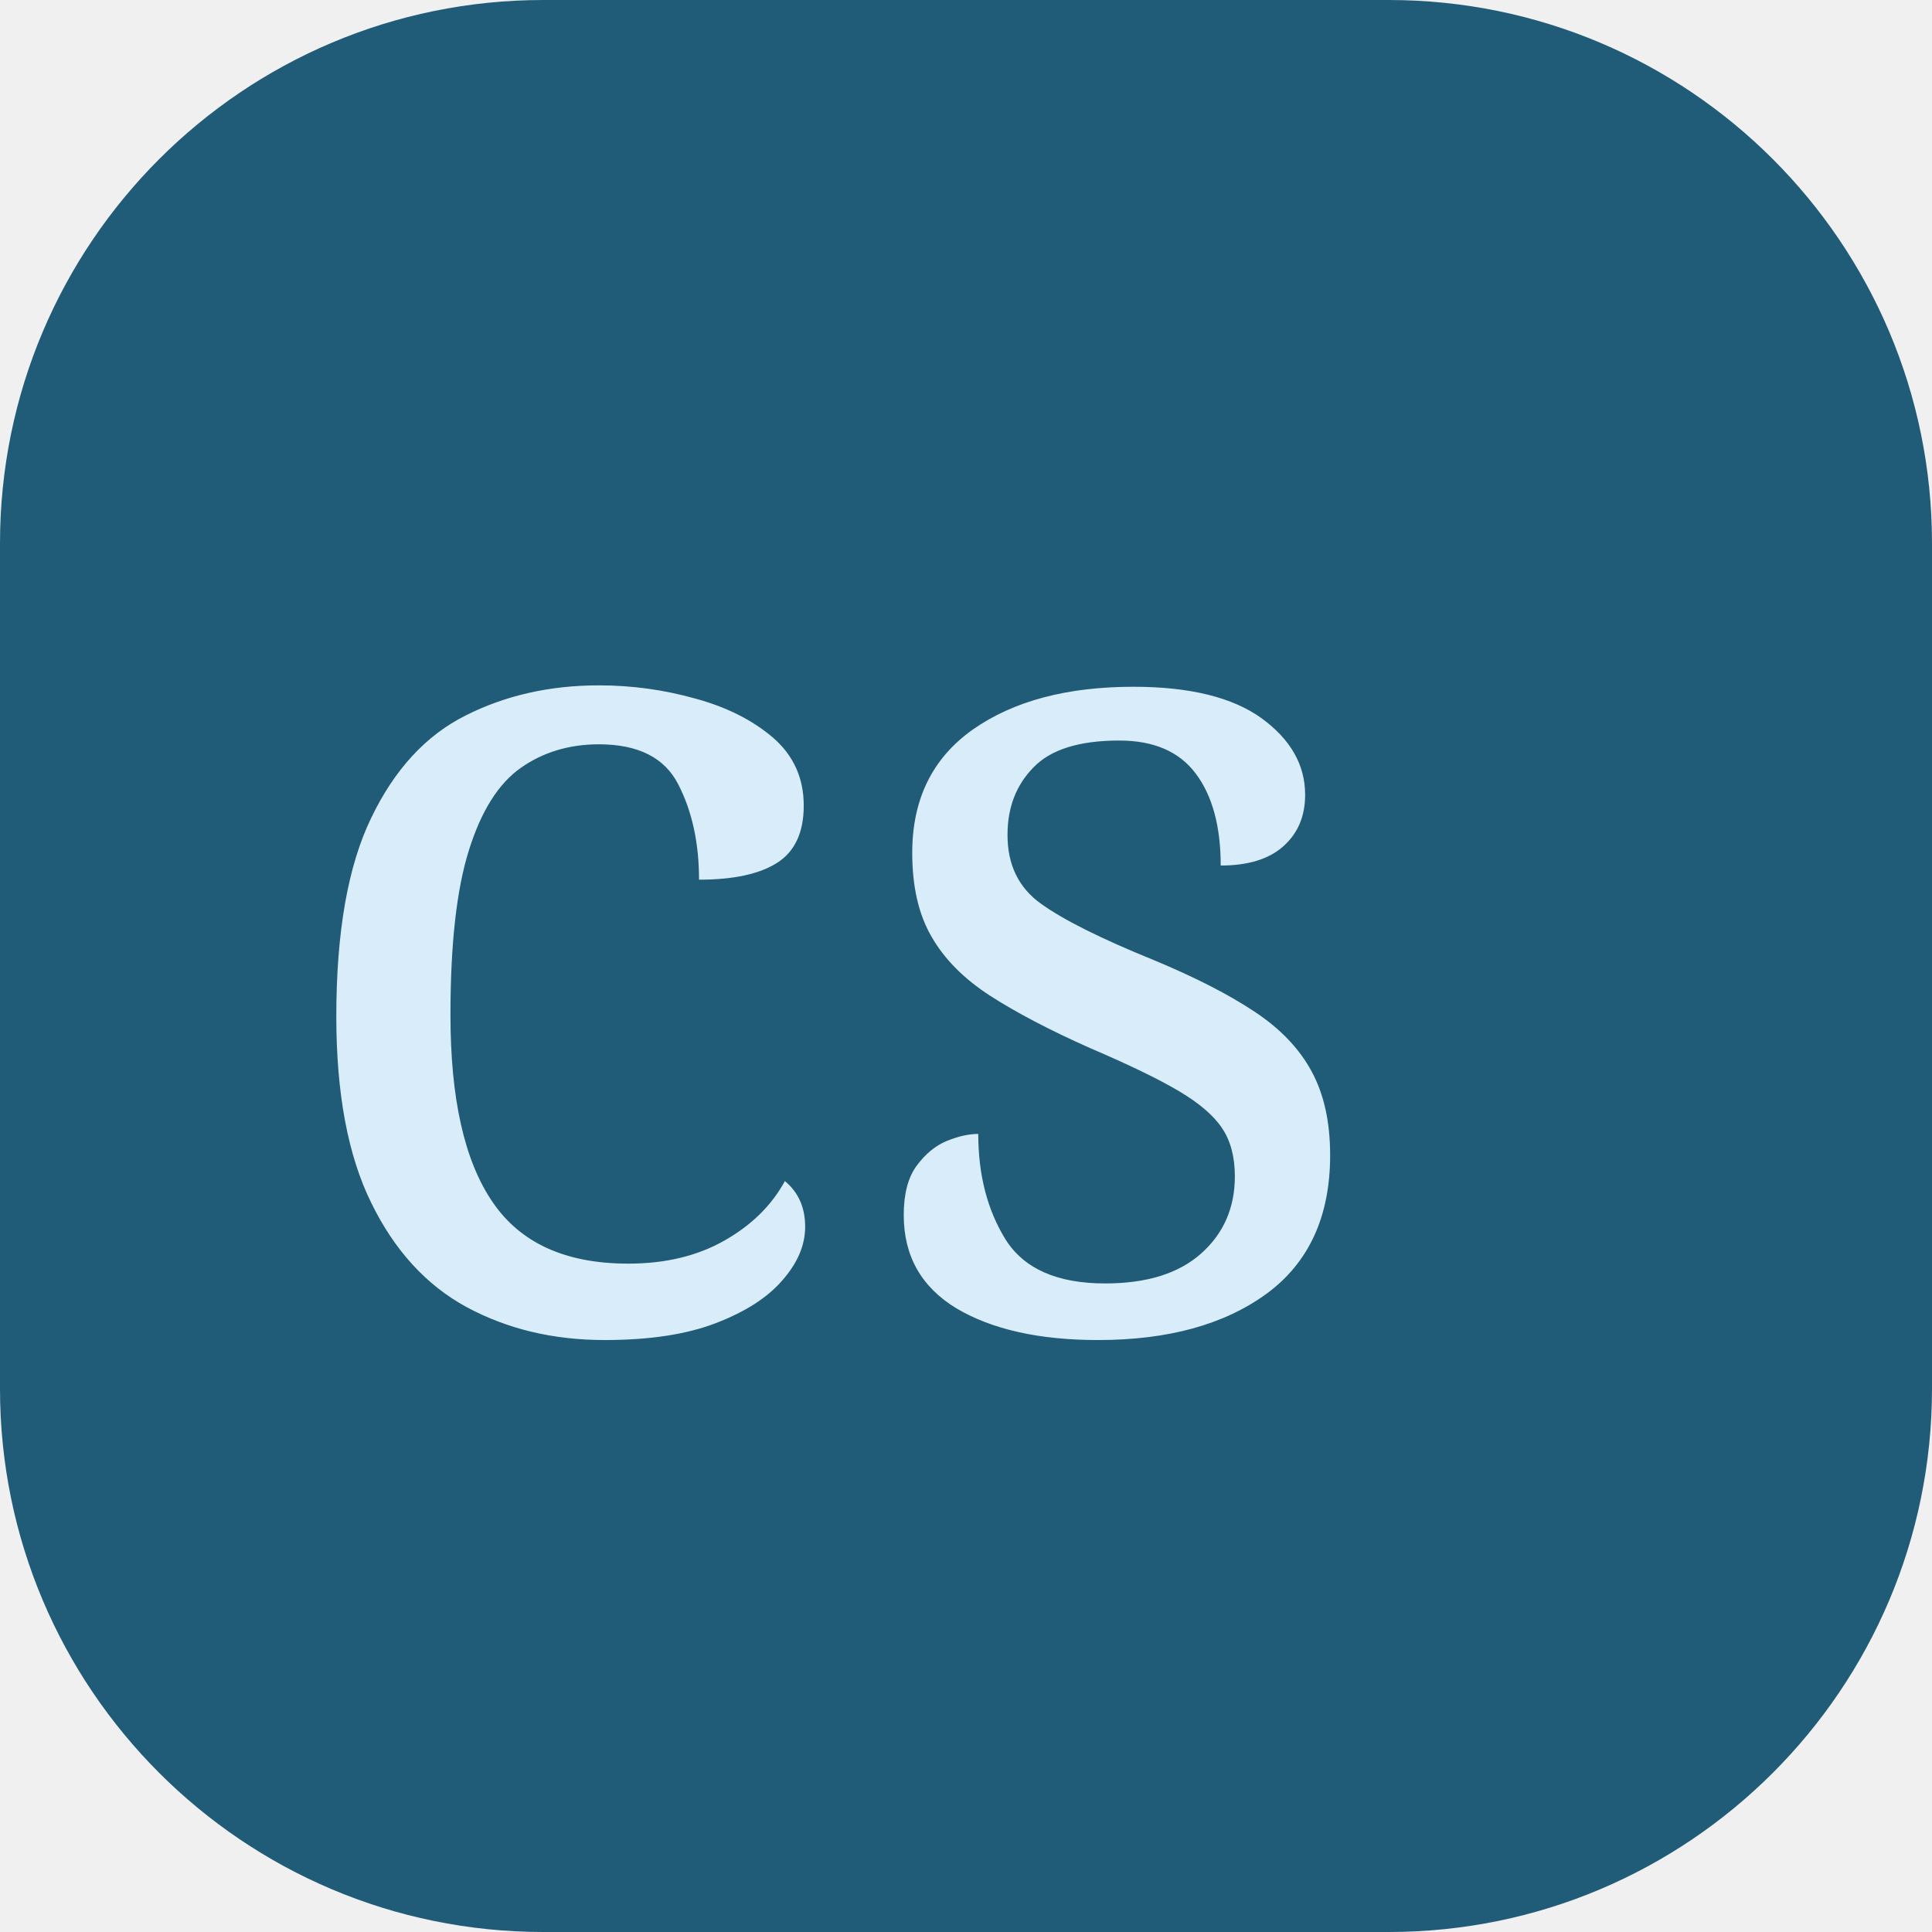
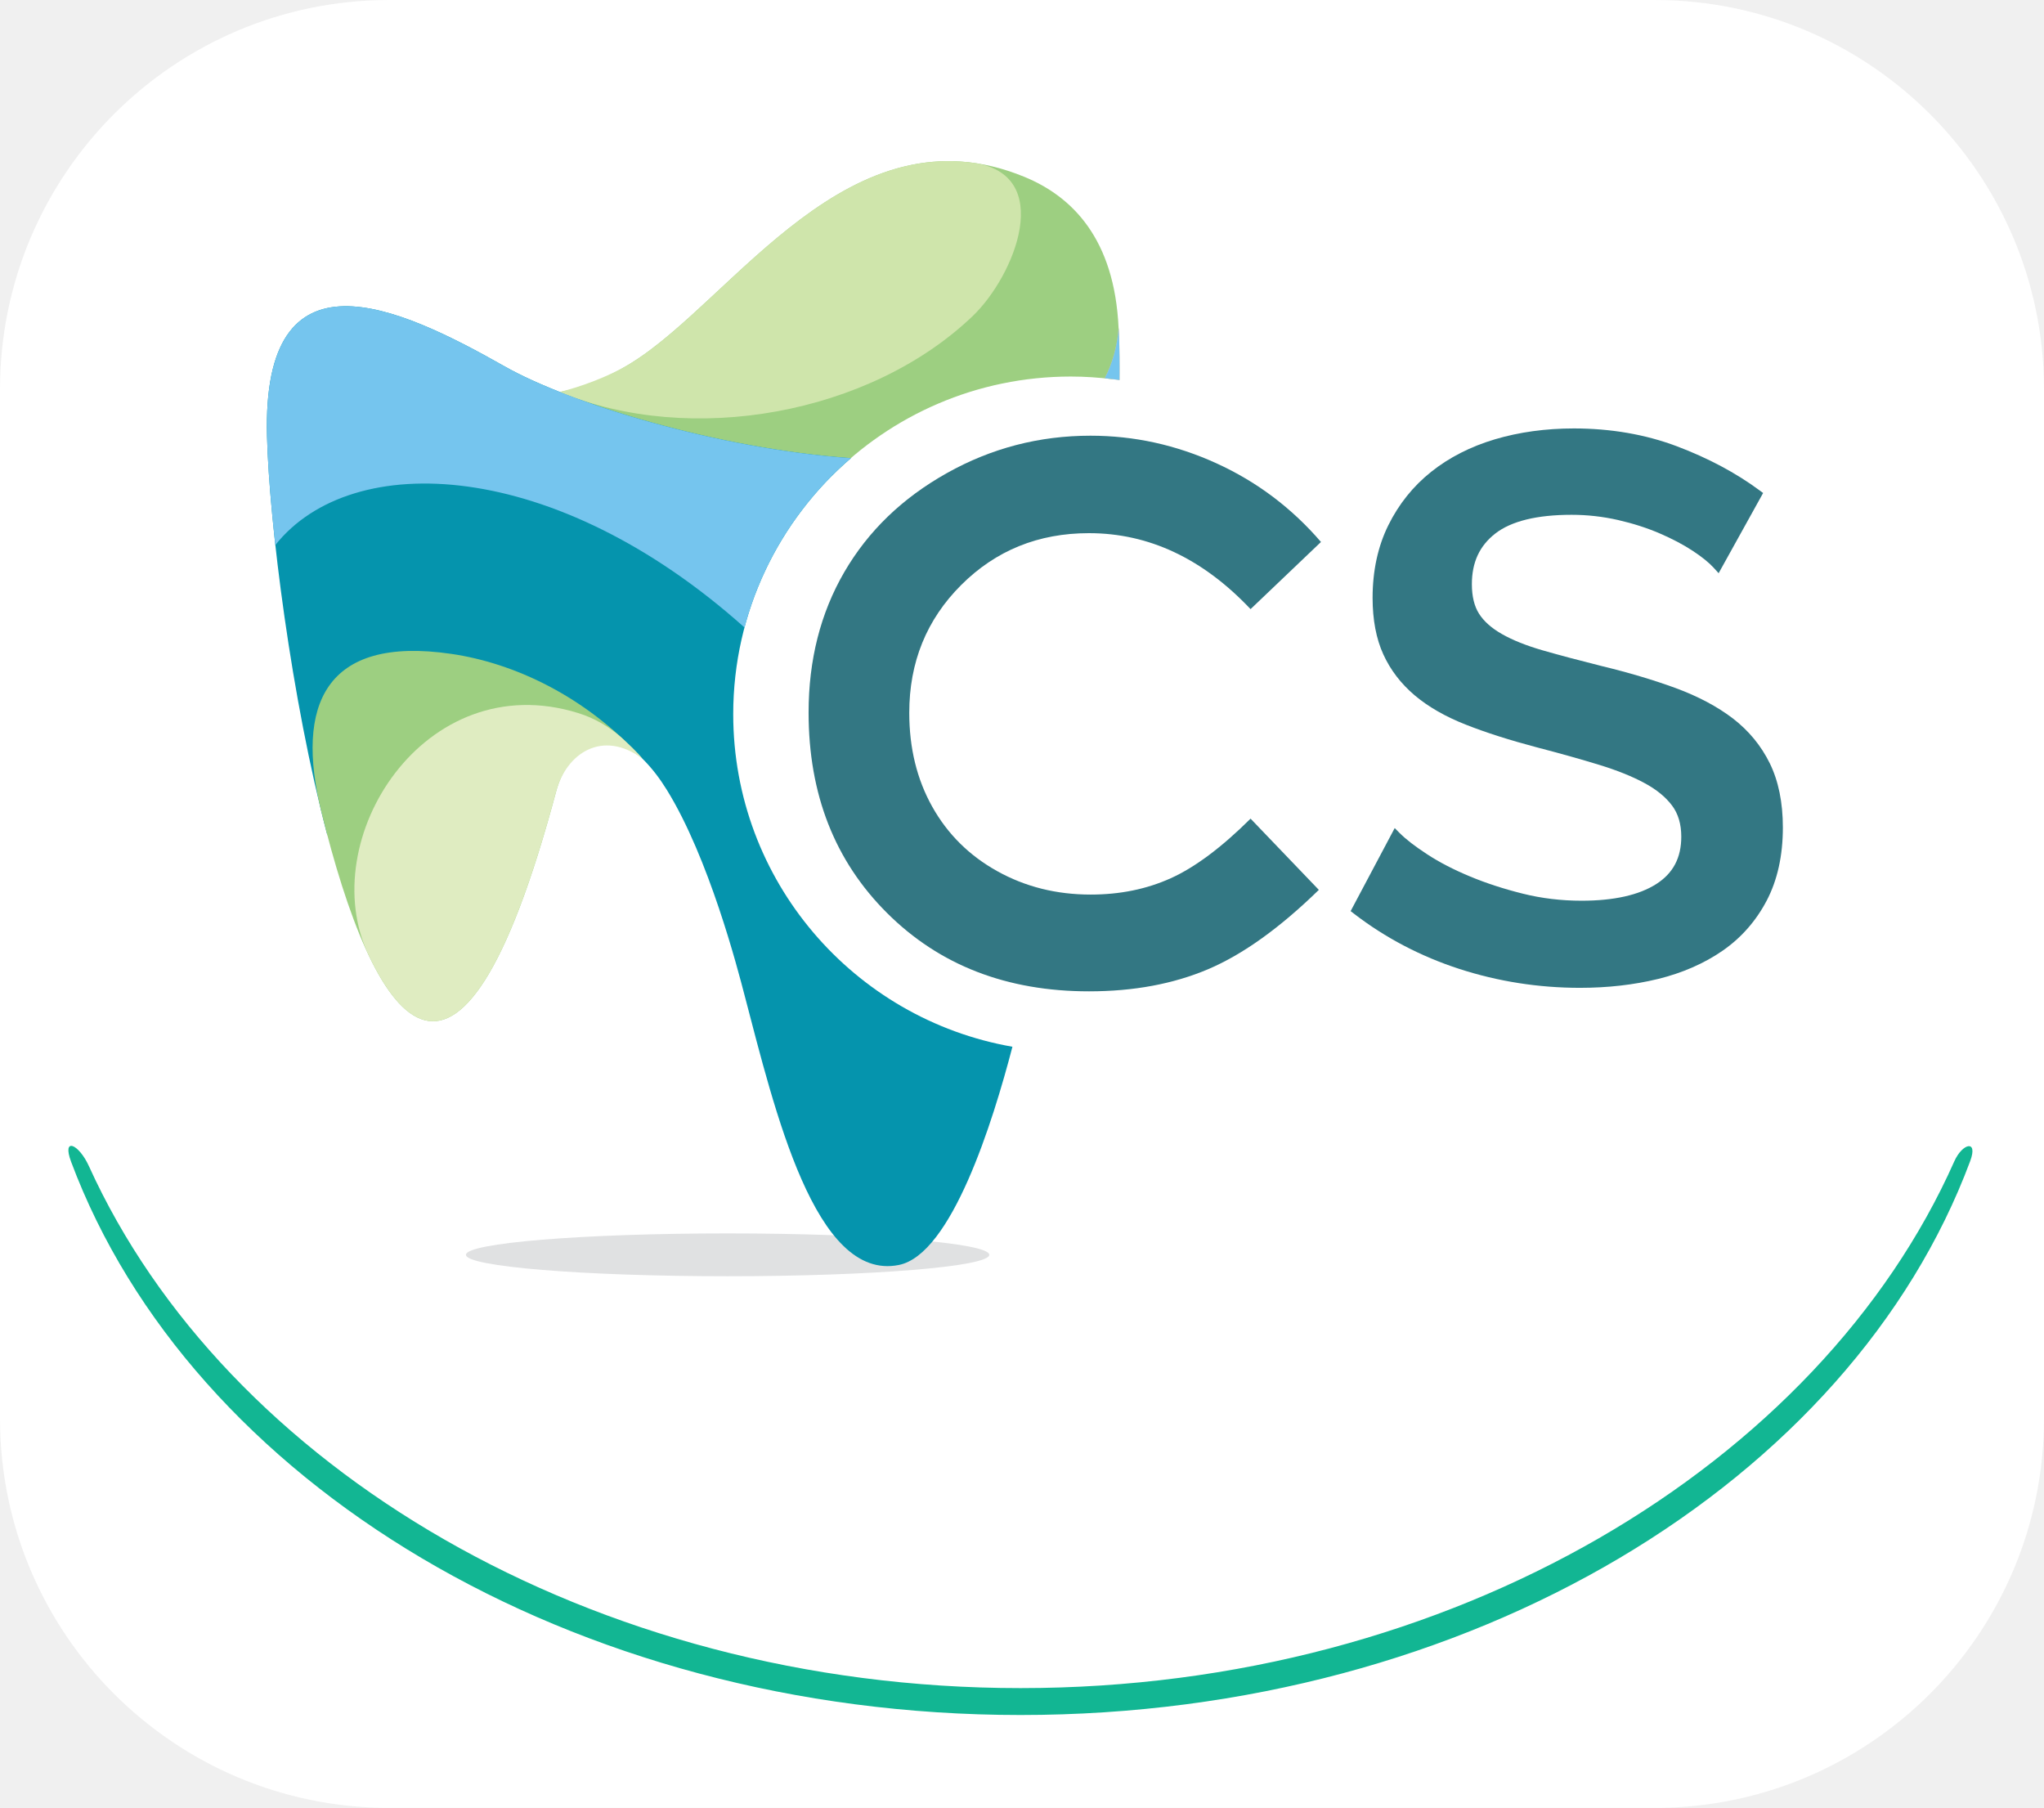
- <svg xmlns="http://www.w3.org/2000/svg" viewBox="0 0 64 64">
-   <rect width="64" height="64" rx="18" fill="#205b78" />
-   <text x="9" y="44" font-family="Georgia" font-size="39" fill="#d8edf9">cs</text>
+ <svg xmlns="http://www.w3.org/2000/svg" viewBox="20 18 73.5 65" role="img" aria-label="Cuidar e Sorrir Odontologia">
+   <rect x="20" y="18" width="73.5" height="65" rx="14" fill="#ffffff" />
+   <path transform="matrix(1,0,0,-1,0,113.3858)" d="M46.164 51.041C40.967 51.041 36.755 50.697 36.755 50.271 36.755 49.847 40.967 49.501 46.164 49.501 51.361 49.501 55.573 49.847 55.573 50.271 55.573 50.697 51.361 51.041 46.164 51.041" fill="#e0e1e2" fill-rule="evenodd" />
+   <path transform="matrix(1,0,0,-1,0,113.3858)" d="M58.507 81.848C59.014 81.848 59.513 81.813 60.005 81.753 60.176 82.293 60.254 82.904 60.223 83.591 60.078 86.802 58.554 88.323 56.832 89.029 50.543 91.61 46.383 84.616 42.702 82.337 40.097 80.724 38.019 81.075 36.43 81.842 39.339 80.355 44.866 78.665 49.861 78.229 52.063 80.463 55.122 81.848 58.507 81.848" fill="#9dcf81" fill-rule="evenodd" />
+   <path transform="matrix(1,0,0,-1,0,113.3858)" d="M60.258 81.721C60.263 82.298 60.26 82.862 60.235 83.396L60.224 83.591C60.17 82.903 59.995 82.306 59.721 81.787 59.902 81.77 60.08 81.747 60.258 81.721" fill="#fdc48b" fill-rule="evenodd" />
+   <path transform="matrix(1,0,0,-1,0,113.3858)" d="M46.366 69.708C46.366 73.39 48.008 76.687 50.597 78.914 45.773 79.255 40.477 80.894 38.144 82.214 34.313 84.383 29.416 86.649 29.601 79.699 29.683 76.6 30.473 70.256 31.775 65.344 31.846 67.071 29.733 72.227 36.51 71.246 38.635 70.939 41.414 69.788 43.1 68.111 43.454 67.76 43.734 67.382 43.978 66.988 45.495 64.536 46.524 60.559 46.77 59.617 47.862 55.459 49.308 49.302 52.321 49.906 54.217 50.286 55.701 55.048 56.406 57.752 50.703 58.748 46.366 63.719 46.366 69.708" fill="#0594ad" fill-rule="evenodd" />
+   <path transform="matrix(1,0,0,-1,0,113.3858)" d="M54.976 89.535C49.702 90.236 46.009 84.384 42.703 82.337 41.907 81.844 40.827 81.464 40.128 81.293 44.838 79.331 51.278 80.485 54.974 84.02 56.502 85.481 57.964 89.139 54.976 89.535" fill="#cfe5ab" fill-rule="evenodd" />
+   <path transform="matrix(1,0,0,-1,0,113.3858)" d="M36.227 71.877C31.663 72.544 30.624 70.011 31.549 66.229 33.405 58.639 36.442 53.637 39.999 66.934 40.373 68.334 41.583 69.359 43.1 68.111 41.038 70.369 38.471 71.55 36.227 71.877" fill="#9dcf81" fill-rule="evenodd" />
+   <path transform="matrix(1,0,0,-1,0,113.3858)" d="M42.367 68.85C41.909 69.258 41.38 69.567 40.788 69.75 35.268 71.462 31.284 65.197 33.255 61.047 35.046 57.274 37.382 57.15 39.999 66.934 40.361 68.288 41.652 69.178 43.101 68.112 42.919 68.34 42.589 68.645 42.367 68.85" fill="#dfecc1" fill-rule="evenodd" />
+   <path transform="matrix(1,0,0,-1,0,113.3858)" d="M83.639 67.944C83.327 68.577 82.881 69.118 82.314 69.554 81.755 69.982 81.062 70.35 80.256 70.647 79.459 70.939 78.556 71.208 77.571 71.445 76.773 71.645 76.067 71.833 75.472 72.004 74.886 72.173 74.394 72.369 74.009 72.589 73.636 72.8 73.359 73.046 73.185 73.32 73.013 73.589 72.927 73.947 72.927 74.383 72.927 75.168 73.203 75.763 73.771 76.205 74.346 76.651 75.269 76.877 76.514 76.877 77.079 76.877 77.64 76.813 78.182 76.69 78.724 76.566 79.229 76.403 79.682 76.208 80.134 76.013 80.534 75.802 80.869 75.581 81.201 75.363 81.456 75.156 81.627 74.968L81.8 74.777 83.4 77.661 83.268 77.758C82.421 78.385 81.421 78.917 80.298 79.341 79.17 79.766 77.925 79.982 76.597 79.982 75.581 79.982 74.625 79.85 73.754 79.591 72.879 79.33 72.108 78.937 71.464 78.423 70.816 77.907 70.298 77.261 69.923 76.502 69.547 75.742 69.357 74.863 69.357 73.89 69.357 73.101 69.487 72.418 69.743 71.859 69.999 71.297 70.379 70.802 70.872 70.385 71.359 69.974 71.979 69.618 72.715 69.33 73.437 69.045 74.294 68.772 75.264 68.516 76.098 68.299 76.85 68.088 77.499 67.889 78.141 67.693 78.69 67.472 79.133 67.233 79.563 67.002 79.897 66.729 80.125 66.424 80.346 66.131 80.457 65.754 80.457 65.305 80.457 64.545 80.164 63.989 79.558 63.602 78.936 63.205 78.032 63.002 76.87 63.002 76.139 63.002 75.428 63.088 74.754 63.257 74.075 63.426 73.435 63.634 72.854 63.877 72.273 64.118 71.76 64.384 71.325 64.668 70.891 64.95 70.556 65.209 70.329 65.436L70.152 65.614 68.567 62.628 68.691 62.533C69.814 61.668 71.089 61 72.479 60.549 73.867 60.099 75.325 59.87 76.815 59.87 77.808 59.87 78.752 59.977 79.621 60.189 80.495 60.404 81.275 60.744 81.937 61.201 82.607 61.663 83.142 62.27 83.528 63.005 83.914 63.74 84.11 64.624 84.11 65.634 84.11 66.532 83.951 67.31 83.639 67.944" fill="#337783" />
+   <path transform="matrix(1,0,0,-1,0,113.3858)" d="M60.258 81.721C60.263 82.298 60.259 82.862 60.235 83.396L60.223 83.591C60.17 82.904 59.995 82.306 59.722 81.787 59.902 81.77 60.08 81.747 60.258 81.721" fill="#75c5ee" fill-rule="evenodd" />
+   <path transform="matrix(1,0,0,-1,0,113.3858)" d="M50.596 78.914C45.774 79.255 40.476 80.894 38.144 82.214 34.313 84.384 29.416 86.649 29.602 79.7 29.628 78.688 29.73 77.331 29.901 75.791 32.663 79.261 39.964 78.912 46.772 72.825 47.408 75.23 48.765 77.34 50.596 78.914" fill="#75c5ee" fill-rule="evenodd" />
+   <path transform="matrix(1,0,0,-1,0,113.3858)" d="M67.501 75.9 64.969 73.486C63.246 75.307 61.309 76.217 59.156 76.217 57.339 76.217 55.808 75.596 54.563 74.353 53.319 73.111 52.696 71.579 52.696 69.759 52.696 68.49 52.972 67.364 53.523 66.381 54.074 65.397 54.854 64.624 55.861 64.064 56.869 63.503 57.988 63.223 59.22 63.223 60.271 63.223 61.231 63.418 62.101 63.811 62.971 64.204 63.927 64.918 64.969 65.953L67.424 63.392C66.019 62.021 64.691 61.07 63.441 60.539 62.191 60.009 60.765 59.744 59.161 59.744 56.205 59.744 53.784 60.681 51.901 62.557 50.017 64.431 49.076 66.834 49.076 69.765 49.076 71.661 49.505 73.347 50.362 74.821 51.22 76.295 52.448 77.48 54.048 78.376 55.646 79.273 57.368 79.721 59.214 79.721 60.782 79.721 62.292 79.39 63.745 78.727 65.197 78.065 66.45 77.122 67.501 75.9" fill="#337783" />
+   <path transform="matrix(1,0,0,-1,0,113.3858)" d="M90.274 53.631C85.437 42.752 72.231 34.693 56.697 34.693 41.244 34.693 28.095 42.668 23.197 53.46 22.829 54.268 22.222 54.516 22.556 53.619 26.852 42.128 40.509 33.726 56.697 33.726 72.895 33.726 86.558 42.138 90.846 53.641 91.139 54.43 90.564 54.283 90.274 53.631" fill="#12b693" fill-rule="evenodd" />
</svg>
